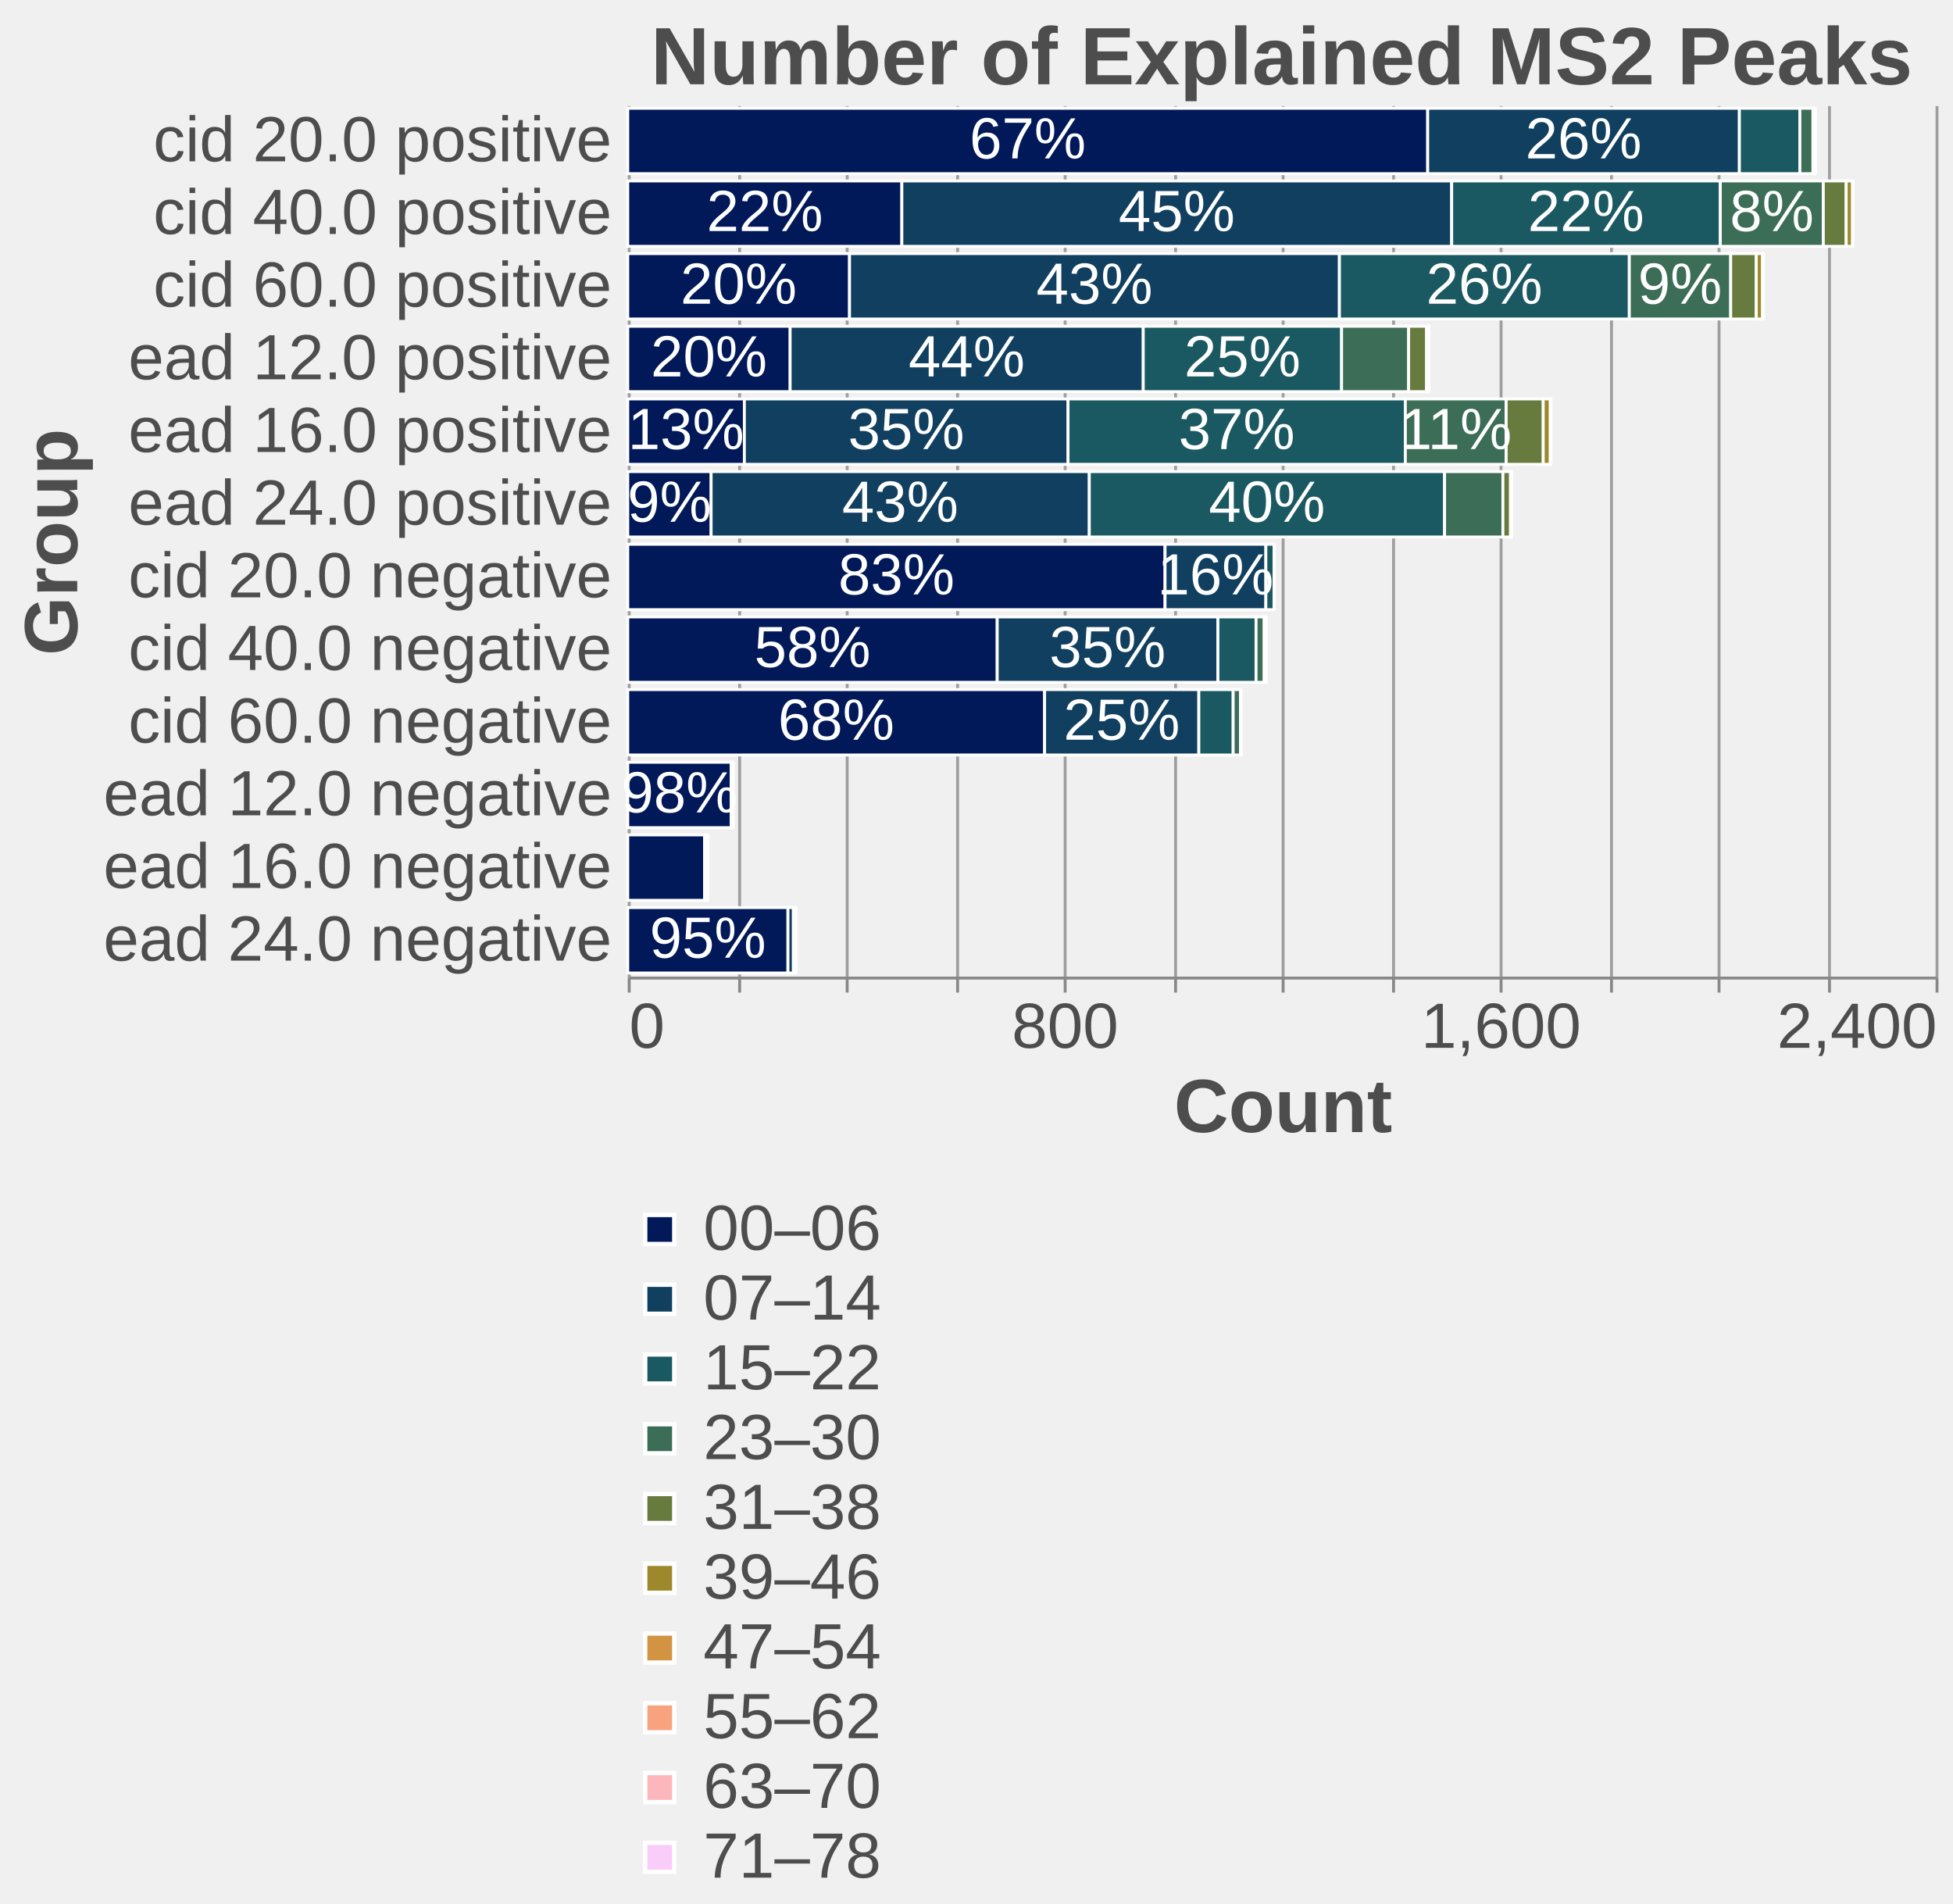
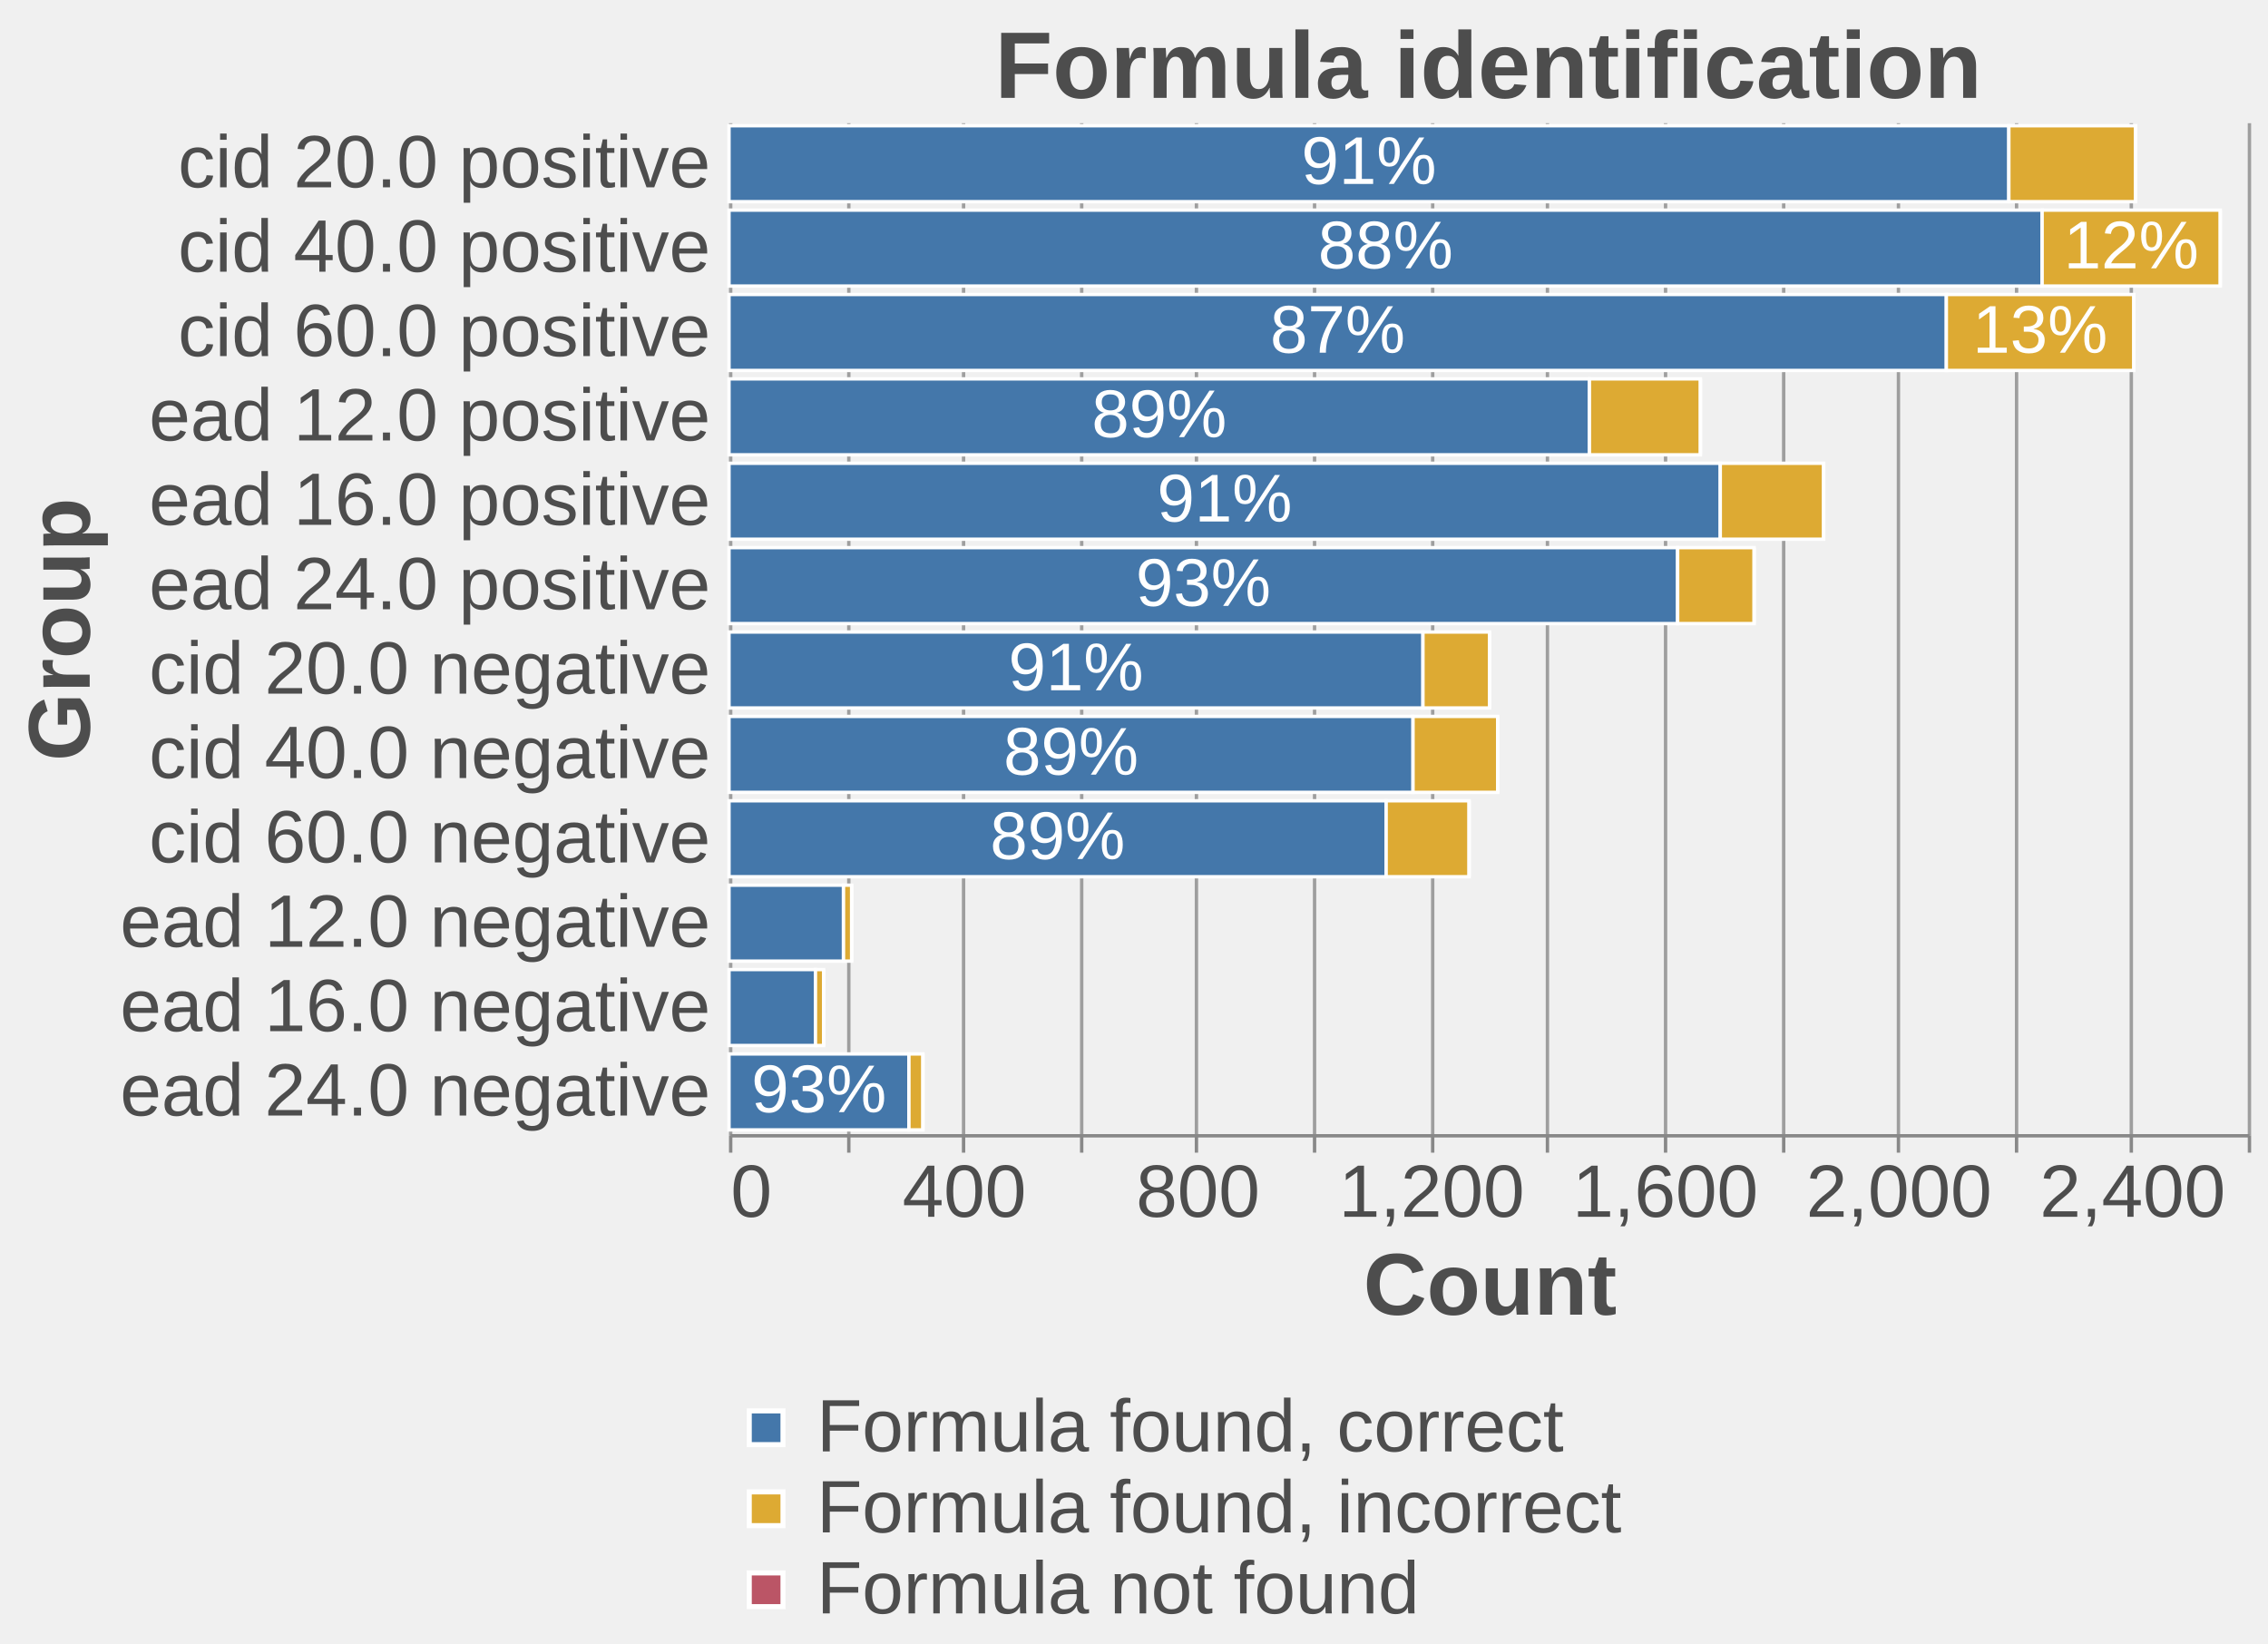
- <svg xmlns="http://www.w3.org/2000/svg" version="1.1" class="marks" width="672" height="655" viewBox="0 0 672 655">
+ <svg xmlns="http://www.w3.org/2000/svg" version="1.1" class="marks" width="672" height="487" viewBox="0 0 672 487">
  <g fill="none" stroke-miterlimit="10" transform="translate(216,36)">
    <g class="mark-group role-frame root" role="graphics-object" aria-roledescription="group mark container">
      <g transform="translate(0,0)">
        <path class="background" aria-hidden="true" d="M0,0h450v300h-450Z" stroke="#ddd" stroke-width="0" />
        <g>
          <g class="mark-group role-axis" aria-hidden="true">
            <g transform="translate(0.5,300.5)">
              <path class="background" aria-hidden="true" d="M0,0h0v0h0Z" pointer-events="none" />
              <g>
                <g class="mark-rule role-axis-grid" pointer-events="none">
                  <line transform="translate(0,0)" x2="0" y2="-300" stroke="#4d4d4d" stroke-opacity="0.5" stroke-width="1" opacity="1" />
-                   <line transform="translate(38,0)" x2="0" y2="-300" stroke="#4d4d4d" stroke-opacity="0.5" stroke-width="1" opacity="1" />
-                   <line transform="translate(75,0)" x2="0" y2="-300" stroke="#4d4d4d" stroke-opacity="0.5" stroke-width="1" opacity="1" />
-                   <line transform="translate(113,0)" x2="0" y2="-300" stroke="#4d4d4d" stroke-opacity="0.5" stroke-width="1" opacity="1" />
-                   <line transform="translate(150,0)" x2="0" y2="-300" stroke="#4d4d4d" stroke-opacity="0.5" stroke-width="1" opacity="1" />
-                   <line transform="translate(188,0)" x2="0" y2="-300" stroke="#4d4d4d" stroke-opacity="0.5" stroke-width="1" opacity="1" />
-                   <line transform="translate(225,0)" x2="0" y2="-300" stroke="#4d4d4d" stroke-opacity="0.5" stroke-width="1" opacity="1" />
-                   <line transform="translate(263,0)" x2="0" y2="-300" stroke="#4d4d4d" stroke-opacity="0.5" stroke-width="1" opacity="1" />
-                   <line transform="translate(300,0)" x2="0" y2="-300" stroke="#4d4d4d" stroke-opacity="0.5" stroke-width="1" opacity="1" />
-                   <line transform="translate(338,0)" x2="0" y2="-300" stroke="#4d4d4d" stroke-opacity="0.5" stroke-width="1" opacity="1" />
-                   <line transform="translate(375,0)" x2="0" y2="-300" stroke="#4d4d4d" stroke-opacity="0.5" stroke-width="1" opacity="1" />
-                   <line transform="translate(413,0)" x2="0" y2="-300" stroke="#4d4d4d" stroke-opacity="0.5" stroke-width="1" opacity="1" />
+                   <line transform="translate(35,0)" x2="0" y2="-300" stroke="#4d4d4d" stroke-opacity="0.5" stroke-width="1" opacity="1" />
+                   <line transform="translate(69,0)" x2="0" y2="-300" stroke="#4d4d4d" stroke-opacity="0.5" stroke-width="1" opacity="1" />
+                   <line transform="translate(104,0)" x2="0" y2="-300" stroke="#4d4d4d" stroke-opacity="0.5" stroke-width="1" opacity="1" />
+                   <line transform="translate(138,0)" x2="0" y2="-300" stroke="#4d4d4d" stroke-opacity="0.5" stroke-width="1" opacity="1" />
+                   <line transform="translate(173,0)" x2="0" y2="-300" stroke="#4d4d4d" stroke-opacity="0.5" stroke-width="1" opacity="1" />
+                   <line transform="translate(208,0)" x2="0" y2="-300" stroke="#4d4d4d" stroke-opacity="0.5" stroke-width="1" opacity="1" />
+                   <line transform="translate(242,0)" x2="0" y2="-300" stroke="#4d4d4d" stroke-opacity="0.5" stroke-width="1" opacity="1" />
+                   <line transform="translate(277,0)" x2="0" y2="-300" stroke="#4d4d4d" stroke-opacity="0.5" stroke-width="1" opacity="1" />
+                   <line transform="translate(312,0)" x2="0" y2="-300" stroke="#4d4d4d" stroke-opacity="0.5" stroke-width="1" opacity="1" />
+                   <line transform="translate(346,0)" x2="0" y2="-300" stroke="#4d4d4d" stroke-opacity="0.5" stroke-width="1" opacity="1" />
+                   <line transform="translate(381,0)" x2="0" y2="-300" stroke="#4d4d4d" stroke-opacity="0.5" stroke-width="1" opacity="1" />
+                   <line transform="translate(415,0)" x2="0" y2="-300" stroke="#4d4d4d" stroke-opacity="0.5" stroke-width="1" opacity="1" />
                  <line transform="translate(450,0)" x2="0" y2="-300" stroke="#4d4d4d" stroke-opacity="0.5" stroke-width="1" opacity="1" />
                </g>
              </g>
              <path class="foreground" aria-hidden="true" d="" pointer-events="none" display="none" />
            </g>
          </g>
-           <g class="mark-group role-axis" role="graphics-symbol" aria-roledescription="axis" aria-label="X-axis titled 'Count' for a linear scale with values from 0 to 2,400">
+           <g class="mark-group role-axis" role="graphics-symbol" aria-roledescription="axis" aria-label="X-axis titled 'Count' for a linear scale with values from 0 to 2,600">
            <g transform="translate(0.5,300.5)">
              <path class="background" aria-hidden="true" d="M0,0h0v0h0Z" pointer-events="none" />
              <g>
                <g class="mark-rule role-axis-tick" pointer-events="none">
                  <line transform="translate(0,0)" x2="0" y2="5" stroke="#888" stroke-width="1" opacity="1" />
-                   <line transform="translate(38,0)" x2="0" y2="5" stroke="#888" stroke-width="1" opacity="1" />
-                   <line transform="translate(75,0)" x2="0" y2="5" stroke="#888" stroke-width="1" opacity="1" />
-                   <line transform="translate(113,0)" x2="0" y2="5" stroke="#888" stroke-width="1" opacity="1" />
-                   <line transform="translate(150,0)" x2="0" y2="5" stroke="#888" stroke-width="1" opacity="1" />
-                   <line transform="translate(188,0)" x2="0" y2="5" stroke="#888" stroke-width="1" opacity="1" />
-                   <line transform="translate(225,0)" x2="0" y2="5" stroke="#888" stroke-width="1" opacity="1" />
-                   <line transform="translate(263,0)" x2="0" y2="5" stroke="#888" stroke-width="1" opacity="1" />
-                   <line transform="translate(300,0)" x2="0" y2="5" stroke="#888" stroke-width="1" opacity="1" />
-                   <line transform="translate(338,0)" x2="0" y2="5" stroke="#888" stroke-width="1" opacity="1" />
-                   <line transform="translate(375,0)" x2="0" y2="5" stroke="#888" stroke-width="1" opacity="1" />
-                   <line transform="translate(413,0)" x2="0" y2="5" stroke="#888" stroke-width="1" opacity="1" />
+                   <line transform="translate(35,0)" x2="0" y2="5" stroke="#888" stroke-width="1" opacity="1" />
+                   <line transform="translate(69,0)" x2="0" y2="5" stroke="#888" stroke-width="1" opacity="1" />
+                   <line transform="translate(104,0)" x2="0" y2="5" stroke="#888" stroke-width="1" opacity="1" />
+                   <line transform="translate(138,0)" x2="0" y2="5" stroke="#888" stroke-width="1" opacity="1" />
+                   <line transform="translate(173,0)" x2="0" y2="5" stroke="#888" stroke-width="1" opacity="1" />
+                   <line transform="translate(208,0)" x2="0" y2="5" stroke="#888" stroke-width="1" opacity="1" />
+                   <line transform="translate(242,0)" x2="0" y2="5" stroke="#888" stroke-width="1" opacity="1" />
+                   <line transform="translate(277,0)" x2="0" y2="5" stroke="#888" stroke-width="1" opacity="1" />
+                   <line transform="translate(312,0)" x2="0" y2="5" stroke="#888" stroke-width="1" opacity="1" />
+                   <line transform="translate(346,0)" x2="0" y2="5" stroke="#888" stroke-width="1" opacity="1" />
+                   <line transform="translate(381,0)" x2="0" y2="5" stroke="#888" stroke-width="1" opacity="1" />
+                   <line transform="translate(415,0)" x2="0" y2="5" stroke="#888" stroke-width="1" opacity="1" />
                  <line transform="translate(450,0)" x2="0" y2="5" stroke="#888" stroke-width="1" opacity="1" />
                </g>
                <g class="mark-text role-axis-label" pointer-events="none">
                  <text text-anchor="start" transform="translate(0,24)" font-family="Arial" font-size="22px" fill="#4d4d4d" opacity="1">0</text>
-                   <text text-anchor="middle" transform="translate(37.5,24)" font-family="Arial" font-size="22px" fill="#4d4d4d" opacity="0">200</text>
-                   <text text-anchor="middle" transform="translate(75,24)" font-family="Arial" font-size="22px" fill="#4d4d4d" opacity="0">400</text>
-                   <text text-anchor="middle" transform="translate(112.5,24)" font-family="Arial" font-size="22px" fill="#4d4d4d" opacity="0">600</text>
-                   <text text-anchor="middle" transform="translate(150,24)" font-family="Arial" font-size="22px" fill="#4d4d4d" opacity="1">800</text>
-                   <text text-anchor="middle" transform="translate(187.5,24)" font-family="Arial" font-size="22px" fill="#4d4d4d" opacity="0">1,000</text>
-                   <text text-anchor="middle" transform="translate(225,24)" font-family="Arial" font-size="22px" fill="#4d4d4d" opacity="0">1,200</text>
-                   <text text-anchor="middle" transform="translate(262.5,24)" font-family="Arial" font-size="22px" fill="#4d4d4d" opacity="0">1,400</text>
-                   <text text-anchor="middle" transform="translate(300,24)" font-family="Arial" font-size="22px" fill="#4d4d4d" opacity="1">1,600</text>
-                   <text text-anchor="middle" transform="translate(337.5,24)" font-family="Arial" font-size="22px" fill="#4d4d4d" opacity="0">1,800</text>
-                   <text text-anchor="middle" transform="translate(375,24)" font-family="Arial" font-size="22px" fill="#4d4d4d" opacity="0">2,000</text>
-                   <text text-anchor="middle" transform="translate(412.5,24)" font-family="Arial" font-size="22px" fill="#4d4d4d" opacity="0">2,200</text>
-                   <text text-anchor="end" transform="translate(450,24)" font-family="Arial" font-size="22px" fill="#4d4d4d" opacity="1">2,400</text>
+                   <text text-anchor="middle" transform="translate(34.61538,24)" font-family="Arial" font-size="22px" fill="#4d4d4d" opacity="0">200</text>
+                   <text text-anchor="middle" transform="translate(69.23077,24)" font-family="Arial" font-size="22px" fill="#4d4d4d" opacity="1">400</text>
+                   <text text-anchor="middle" transform="translate(103.8462,24)" font-family="Arial" font-size="22px" fill="#4d4d4d" opacity="0">600</text>
+                   <text text-anchor="middle" transform="translate(138.4615,24)" font-family="Arial" font-size="22px" fill="#4d4d4d" opacity="1">800</text>
+                   <text text-anchor="middle" transform="translate(173.0769,24)" font-family="Arial" font-size="22px" fill="#4d4d4d" opacity="0">1,000</text>
+                   <text text-anchor="middle" transform="translate(207.6923,24)" font-family="Arial" font-size="22px" fill="#4d4d4d" opacity="1">1,200</text>
+                   <text text-anchor="middle" transform="translate(242.3077,24)" font-family="Arial" font-size="22px" fill="#4d4d4d" opacity="0">1,400</text>
+                   <text text-anchor="middle" transform="translate(276.9231,24)" font-family="Arial" font-size="22px" fill="#4d4d4d" opacity="1">1,600</text>
+                   <text text-anchor="middle" transform="translate(311.5385,24)" font-family="Arial" font-size="22px" fill="#4d4d4d" opacity="0">1,800</text>
+                   <text text-anchor="middle" transform="translate(346.1538,24)" font-family="Arial" font-size="22px" fill="#4d4d4d" opacity="1">2,000</text>
+                   <text text-anchor="middle" transform="translate(380.7692,24)" font-family="Arial" font-size="22px" fill="#4d4d4d" opacity="0">2,200</text>
+                   <text text-anchor="middle" transform="translate(415.3846,24)" font-family="Arial" font-size="22px" fill="#4d4d4d" opacity="1">2,400</text>
+                   <text text-anchor="end" transform="translate(450,24)" font-family="Arial" font-size="22px" fill="#4d4d4d" opacity="0">2,600</text>
                </g>
                <g class="mark-rule role-axis-domain" pointer-events="none">
                  <line transform="translate(0,0)" x2="450" y2="0" stroke="#888" stroke-width="1" opacity="1" />
                </g>
                <g class="mark-text role-axis-title" pointer-events="none">
                  <text text-anchor="middle" transform="translate(225,53)" font-family="Arial" font-size="26px" font-weight="bold" fill="#4d4d4d" opacity="1">Count</text>
                </g>
              </g>
              <path class="foreground" aria-hidden="true" d="" pointer-events="none" display="none" />
            </g>
          </g>
          <g class="mark-group role-axis" role="graphics-symbol" aria-roledescription="axis" aria-label="Y-axis titled 'Group' for a discrete scale with 12 values: cid_[20.0]_positive, cid_[40.0]_positive, cid_[60.0]_positive, ead_[12.0]_positive, ead_[16.0]_positive, ending with ead_[24.0]_negative">
            <g transform="translate(0.5,0.5)">
              <path class="background" aria-hidden="true" d="M0,0h0v0h0Z" pointer-events="none" />
              <g>
                <g class="mark-text role-axis-label" pointer-events="none">
                  <text text-anchor="end" transform="translate(-6,19)" font-family="Arial" font-size="22px" fill="#4d4d4d" opacity="1">cid 20.0 positive</text>
                  <text text-anchor="end" transform="translate(-6,44)" font-family="Arial" font-size="22px" fill="#4d4d4d" opacity="1">cid 40.0 positive</text>
                  <text text-anchor="end" transform="translate(-6,69)" font-family="Arial" font-size="22px" fill="#4d4d4d" opacity="1">cid 60.0 positive</text>
                  <text text-anchor="end" transform="translate(-6,94)" font-family="Arial" font-size="22px" fill="#4d4d4d" opacity="1">ead 12.0 positive</text>
                  <text text-anchor="end" transform="translate(-6,119)" font-family="Arial" font-size="22px" fill="#4d4d4d" opacity="1">ead 16.0 positive</text>
                  <text text-anchor="end" transform="translate(-6,144)" font-family="Arial" font-size="22px" fill="#4d4d4d" opacity="1">ead 24.0 positive</text>
                  <text text-anchor="end" transform="translate(-6,169)" font-family="Arial" font-size="22px" fill="#4d4d4d" opacity="1">cid 20.0 negative</text>
                  <text text-anchor="end" transform="translate(-6,194)" font-family="Arial" font-size="22px" fill="#4d4d4d" opacity="1">cid 40.0 negative</text>
                  <text text-anchor="end" transform="translate(-6,219)" font-family="Arial" font-size="22px" fill="#4d4d4d" opacity="1">cid 60.0 negative</text>
                  <text text-anchor="end" transform="translate(-6,244)" font-family="Arial" font-size="22px" fill="#4d4d4d" opacity="1">ead 12.0 negative</text>
                  <text text-anchor="end" transform="translate(-6,269)" font-family="Arial" font-size="22px" fill="#4d4d4d" opacity="1">ead 16.0 negative</text>
                  <text text-anchor="end" transform="translate(-6,294)" font-family="Arial" font-size="22px" fill="#4d4d4d" opacity="1">ead 24.0 negative</text>
                </g>
                <g class="mark-text role-axis-title" pointer-events="none">
                  <text text-anchor="middle" transform="translate(-184.9258,150) rotate(-90) translate(0,-5)" font-family="Arial" font-size="26px" font-weight="bold" fill="#4d4d4d" opacity="1">Group</text>
                </g>
              </g>
              <path class="foreground" aria-hidden="true" d="" pointer-events="none" display="none" />
            </g>
          </g>
          <g class="mark-text role-mark layer_0_marks" role="graphics-object" aria-roledescription="text mark container">
            <text text-anchor="start" transform="translate(-200,-2)" font-family="Arial" font-size="36px" font-weight="bold" fill="#4d4d4d" />
          </g>
          <g class="mark-text role-mark layer_1_marks" role="graphics-object" aria-roledescription="text mark container">
-             <text text-anchor="middle" transform="translate(225,-7)" font-family="Arial" font-size="28px" font-weight="bold" fill="#4d4d4d">Number of Explained MS2 Peaks</text>
+             <text text-anchor="middle" transform="translate(225,-7)" font-family="Arial" font-size="28px" font-weight="bold" fill="#4d4d4d">Formula identification</text>
          </g>
          <g class="mark-rect role-mark layer_2_marks" role="graphics-symbol" aria-roledescription="rect mark container">
-             <path d="M0,51.25h76.312v22.5h-76.312Z" fill="#011959" stroke="white" stroke-width="1" />
-             <path d="M76.312,51.25h168.562v22.5h-168.562Z" fill="#103f60" stroke="white" stroke-width="1" />
-             <path d="M244.875,51.25h99.75v22.5h-99.75Z" fill="#1b5962" stroke="white" stroke-width="1" />
-             <path d="M344.625,51.25h34.875v22.5h-34.875Z" fill="#3c6d56" stroke="white" stroke-width="1" />
-             <path d="M379.5,51.25h8.812v22.5h-8.812Z" fill="#687b3e" stroke="white" stroke-width="1" />
-             <path d="M388.312,51.25h2.25v22.5h-2.25Z" fill="#9d892b" stroke="white" stroke-width="1" />
-             <path d="M390.562,51.25h0v22.5h0Z" fill="#d29343" stroke="white" stroke-width="1" />
-             <path d="M390.562,51.25h0v22.5h0Z" fill="#f8a27e" stroke="white" stroke-width="1" />
-             <path d="M390.562,51.25h0v22.5h0Z" fill="#fdb7bc" stroke="white" stroke-width="1" />
-             <path d="M390.562,51.25h0.188v22.5h-0.188Z" fill="#faccfa" stroke="white" stroke-width="1" />
-             <path d="M0,26.25h94.312v22.5h-94.312Z" fill="#011959" stroke="white" stroke-width="1" />
-             <path d="M94.312,26.25h189.188v22.5h-189.188Z" fill="#103f60" stroke="white" stroke-width="1" />
-             <path d="M283.5,26.25h92.438v22.5h-92.438Z" fill="#1b5962" stroke="white" stroke-width="1" />
-             <path d="M375.938,26.25h35.438v22.5h-35.438Z" fill="#3c6d56" stroke="white" stroke-width="1" />
-             <path d="M411.375,26.25h7.875v22.5h-7.875Z" fill="#687b3e" stroke="white" stroke-width="1" />
-             <path d="M419.25,26.25h2.25v22.5h-2.25Z" fill="#9d892b" stroke="white" stroke-width="1" />
-             <path d="M421.5,26.25h0v22.5h0Z" fill="#d29343" stroke="white" stroke-width="1" />
-             <path d="M421.5,26.25h0v22.5h0Z" fill="#f8a27e" stroke="white" stroke-width="1" />
-             <path d="M421.5,26.25h0v22.5h0Z" fill="#fdb7bc" stroke="white" stroke-width="1" />
-             <path d="M421.5,26.25h0v22.5h0Z" fill="#faccfa" stroke="white" stroke-width="1" />
-             <path d="M0,101.25h40.125v22.5h-40.125Z" fill="#011959" stroke="white" stroke-width="1" />
-             <path d="M40.125,101.25h111.375v22.5h-111.375Z" fill="#103f60" stroke="white" stroke-width="1" />
-             <path d="M151.5,101.25h116.062v22.5h-116.062Z" fill="#1b5962" stroke="white" stroke-width="1" />
-             <path d="M267.562,101.25h34.688v22.5h-34.688Z" fill="#3c6d56" stroke="white" stroke-width="1" />
-             <path d="M302.25,101.25h12.75v22.5h-12.75Z" fill="#687b3e" stroke="white" stroke-width="1" />
-             <path d="M315,101.25h2.438v22.5h-2.438Z" fill="#9d892b" stroke="white" stroke-width="1" />
-             <path d="M317.438,101.25h0.188v22.5h-0.188Z" fill="#d29343" stroke="white" stroke-width="1" />
-             <path d="M317.625,101.25h0v22.5h0Z" fill="#f8a27e" stroke="white" stroke-width="1" />
-             <path d="M317.625,101.25h0v22.5h0Z" fill="#fdb7bc" stroke="white" stroke-width="1" />
-             <path d="M317.625,101.25h0v22.5h0Z" fill="#faccfa" stroke="white" stroke-width="1" />
-             <path d="M0,126.25h28.688v22.5h-28.688Z" fill="#011959" stroke="white" stroke-width="1" />
-             <path d="M28.688,126.25h130.125v22.5h-130.125Z" fill="#103f60" stroke="white" stroke-width="1" />
-             <path d="M158.812,126.25h122.25v22.5h-122.25Z" fill="#1b5962" stroke="white" stroke-width="1" />
-             <path d="M281.062,126.25h20.062v22.5h-20.062Z" fill="#3c6d56" stroke="white" stroke-width="1" />
-             <path d="M301.125,126.25h2.625v22.5h-2.625Z" fill="#687b3e" stroke="white" stroke-width="1" />
-             <path d="M303.75,126.25h0.375v22.5h-0.375Z" fill="#9d892b" stroke="white" stroke-width="1" />
-             <path d="M304.125,126.25h0v22.5h0Z" fill="#d29343" stroke="white" stroke-width="1" />
-             <path d="M304.125,126.25h0v22.5h0Z" fill="#f8a27e" stroke="white" stroke-width="1" />
-             <path d="M304.125,126.25h0v22.5h0Z" fill="#fdb7bc" stroke="white" stroke-width="1" />
-             <path d="M304.125,126.25h0v22.5h0Z" fill="#faccfa" stroke="white" stroke-width="1" />
-             <path d="M0,76.25h55.875v22.5h-55.875Z" fill="#011959" stroke="white" stroke-width="1" />
-             <path d="M55.875,76.25h121.5v22.5h-121.5Z" fill="#103f60" stroke="white" stroke-width="1" />
-             <path d="M177.375,76.25h68.25v22.5h-68.25Z" fill="#1b5962" stroke="white" stroke-width="1" />
-             <path d="M245.625,76.25h23.063v22.5h-23.063Z" fill="#3c6d56" stroke="white" stroke-width="1" />
-             <path d="M268.688,76.25h6.188v22.5h-6.188Z" fill="#687b3e" stroke="white" stroke-width="1" />
-             <path d="M274.875,76.25h0.75v22.5h-0.75Z" fill="#9d892b" stroke="white" stroke-width="1" />
-             <path d="M275.625,76.25h0v22.5h0Z" fill="#d29343" stroke="white" stroke-width="1" />
-             <path d="M275.625,76.25h0v22.5h0Z" fill="#f8a27e" stroke="white" stroke-width="1" />
-             <path d="M275.625,76.25h0v22.5h0Z" fill="#fdb7bc" stroke="white" stroke-width="1" />
-             <path d="M275.625,76.25h0v22.5h0Z" fill="#faccfa" stroke="white" stroke-width="1" />
-             <path d="M0,1.25h275.25v22.5h-275.25Z" fill="#011959" stroke="white" stroke-width="1" />
-             <path d="M275.25,1.25h107.25v22.5h-107.25Z" fill="#103f60" stroke="white" stroke-width="1" />
-             <path d="M382.5,1.25h20.812v22.5h-20.812Z" fill="#1b5962" stroke="white" stroke-width="1" />
-             <path d="M403.312,1.25h4.5v22.5h-4.5Z" fill="#3c6d56" stroke="white" stroke-width="1" />
-             <path d="M407.812,1.25h0.562v22.5h-0.562Z" fill="#687b3e" stroke="white" stroke-width="1" />
-             <path d="M408.375,1.25h0.188v22.5h-0.188Z" fill="#9d892b" stroke="white" stroke-width="1" />
-             <path d="M408.562,1.25h0v22.5h0Z" fill="#d29343" stroke="white" stroke-width="1" />
-             <path d="M408.562,1.25h0v22.5h0Z" fill="#f8a27e" stroke="white" stroke-width="1" />
-             <path d="M408.562,1.25h0v22.5h0Z" fill="#fdb7bc" stroke="white" stroke-width="1" />
-             <path d="M408.562,1.25h0v22.5h0Z" fill="#faccfa" stroke="white" stroke-width="1" />
-             <path d="M0,251.25h26.438v22.5h-26.438Z" fill="#011959" stroke="white" stroke-width="1" />
-             <path d="M26.438,251.25h0.938v22.5h-0.938Z" fill="#103f60" stroke="white" stroke-width="1" />
-             <path d="M27.375,251.25h0v22.5h0Z" fill="#1b5962" stroke="white" stroke-width="1" />
-             <path d="M27.375,251.25h0v22.5h0Z" fill="#3c6d56" stroke="white" stroke-width="1" />
-             <path d="M27.375,251.25h0v22.5h0Z" fill="#687b3e" stroke="white" stroke-width="1" />
-             <path d="M27.375,251.25h0v22.5h0Z" fill="#9d892b" stroke="white" stroke-width="1" />
-             <path d="M27.375,251.25h0v22.5h0Z" fill="#d29343" stroke="white" stroke-width="1" />
-             <path d="M27.375,251.25h0v22.5h0Z" fill="#f8a27e" stroke="white" stroke-width="1" />
-             <path d="M27.375,251.25h0v22.5h0Z" fill="#fdb7bc" stroke="white" stroke-width="1" />
-             <path d="M27.375,251.25h0v22.5h0Z" fill="#faccfa" stroke="white" stroke-width="1" />
-             <path d="M0,201.25h143.438v22.5h-143.438Z" fill="#011959" stroke="white" stroke-width="1" />
-             <path d="M143.438,201.25h53.062v22.5h-53.062Z" fill="#103f60" stroke="white" stroke-width="1" />
-             <path d="M196.5,201.25h11.812v22.5h-11.812Z" fill="#1b5962" stroke="white" stroke-width="1" />
-             <path d="M208.312,201.25h2.625v22.5h-2.625Z" fill="#3c6d56" stroke="white" stroke-width="1" />
-             <path d="M210.938,201.25h0v22.5h0Z" fill="#687b3e" stroke="white" stroke-width="1" />
-             <path d="M210.938,201.25h0v22.5h0Z" fill="#9d892b" stroke="white" stroke-width="1" />
-             <path d="M210.938,201.25h0v22.5h0Z" fill="#d29343" stroke="white" stroke-width="1" />
-             <path d="M210.938,201.25h0v22.5h0Z" fill="#f8a27e" stroke="white" stroke-width="1" />
-             <path d="M210.938,201.25h0v22.5h0Z" fill="#fdb7bc" stroke="white" stroke-width="1" />
-             <path d="M210.938,201.25h0v22.5h0Z" fill="#faccfa" stroke="white" stroke-width="1" />
-             <path d="M0,151.25h184.875v22.5h-184.875Z" fill="#011959" stroke="white" stroke-width="1" />
-             <path d="M184.875,151.25h34.688v22.5h-34.688Z" fill="#103f60" stroke="white" stroke-width="1" />
-             <path d="M219.562,151.25h2.812v22.5h-2.812Z" fill="#1b5962" stroke="white" stroke-width="1" />
-             <path d="M222.375,151.25h0v22.5h0Z" fill="#3c6d56" stroke="white" stroke-width="1" />
-             <path d="M222.375,151.25h0v22.5h0Z" fill="#687b3e" stroke="white" stroke-width="1" />
-             <path d="M222.375,151.25h0v22.5h0Z" fill="#9d892b" stroke="white" stroke-width="1" />
-             <path d="M222.375,151.25h0v22.5h0Z" fill="#d29343" stroke="white" stroke-width="1" />
-             <path d="M222.375,151.25h0v22.5h0Z" fill="#f8a27e" stroke="white" stroke-width="1" />
-             <path d="M222.375,151.25h0v22.5h0Z" fill="#fdb7bc" stroke="white" stroke-width="1" />
-             <path d="M222.375,151.25h0v22.5h0Z" fill="#faccfa" stroke="white" stroke-width="1" />
-             <path d="M0,176.25h127.125v22.5h-127.125Z" fill="#011959" stroke="white" stroke-width="1" />
-             <path d="M127.125,176.25h75.938v22.5h-75.938Z" fill="#103f60" stroke="white" stroke-width="1" />
-             <path d="M203.062,176.25h13.125v22.5h-13.125Z" fill="#1b5962" stroke="white" stroke-width="1" />
-             <path d="M216.188,176.25h2.812v22.5h-2.812Z" fill="#3c6d56" stroke="white" stroke-width="1" />
-             <path d="M219,176.25h0.375v22.5h-0.375Z" fill="#687b3e" stroke="white" stroke-width="1" />
-             <path d="M219.375,176.25h0.188v22.5h-0.188Z" fill="#9d892b" stroke="white" stroke-width="1" />
-             <path d="M219.562,176.25h0v22.5h0Z" fill="#d29343" stroke="white" stroke-width="1" />
-             <path d="M219.562,176.25h0v22.5h0Z" fill="#f8a27e" stroke="white" stroke-width="1" />
-             <path d="M219.562,176.25h0v22.5h0Z" fill="#fdb7bc" stroke="white" stroke-width="1" />
-             <path d="M219.562,176.25h0v22.5h0Z" fill="#faccfa" stroke="white" stroke-width="1" />
-             <path d="M0,276.25h55.125v22.5h-55.125Z" fill="#011959" stroke="white" stroke-width="1" />
-             <path d="M55.125,276.25h1.875v22.5h-1.875Z" fill="#103f60" stroke="white" stroke-width="1" />
-             <path d="M57,276.25h0.375v22.5h-0.375Z" fill="#1b5962" stroke="white" stroke-width="1" />
-             <path d="M57.375,276.25h0.375v22.5h-0.375Z" fill="#3c6d56" stroke="white" stroke-width="1" />
-             <path d="M57.75,276.25h0v22.5h0Z" fill="#687b3e" stroke="white" stroke-width="1" />
-             <path d="M57.75,276.25h0v22.5h0Z" fill="#9d892b" stroke="white" stroke-width="1" />
-             <path d="M57.75,276.25h0v22.5h0Z" fill="#d29343" stroke="white" stroke-width="1" />
-             <path d="M57.75,276.25h0v22.5h0Z" fill="#f8a27e" stroke="white" stroke-width="1" />
-             <path d="M57.75,276.25h0v22.5h0Z" fill="#fdb7bc" stroke="white" stroke-width="1" />
-             <path d="M57.75,276.25h0v22.5h0Z" fill="#faccfa" stroke="white" stroke-width="1" />
-             <path d="M0,226.25h35.625v22.5h-35.625Z" fill="#011959" stroke="white" stroke-width="1" />
-             <path d="M35.625,226.25h0.562v22.5h-0.562Z" fill="#103f60" stroke="white" stroke-width="1" />
-             <path d="M36.188,226.25h0v22.5h0Z" fill="#1b5962" stroke="white" stroke-width="1" />
-             <path d="M36.188,226.25h0v22.5h0Z" fill="#3c6d56" stroke="white" stroke-width="1" />
-             <path d="M36.188,226.25h0v22.5h0Z" fill="#687b3e" stroke="white" stroke-width="1" />
-             <path d="M36.188,226.25h0v22.5h0Z" fill="#9d892b" stroke="white" stroke-width="1" />
-             <path d="M36.188,226.25h0v22.5h0Z" fill="#d29343" stroke="white" stroke-width="1" />
-             <path d="M36.188,226.25h0v22.5h0Z" fill="#f8a27e" stroke="white" stroke-width="1" />
-             <path d="M36.188,226.25h0v22.5h0Z" fill="#fdb7bc" stroke="white" stroke-width="1" />
-             <path d="M36.188,226.25h0v22.5h0Z" fill="#faccfa" stroke="white" stroke-width="1" />
+             <path d="M0,151.25h205.615v22.5h-205.615Z" fill="#4477AA" stroke="white" stroke-width="1" />
+             <path d="M205.615,151.25h19.731v22.5h-19.731Z" fill="#DDAA33" stroke="white" stroke-width="1" />
+             <path d="M225.346,151.25h0v22.5h0Z" fill="#BB5566" stroke="white" stroke-width="1" />
+             <path d="M0,1.25h379.212v22.5h-379.212Z" fill="#4477AA" stroke="white" stroke-width="1" />
+             <path d="M379.212,1.25h37.558v22.5h-37.558Z" fill="#DDAA33" stroke="white" stroke-width="1" />
+             <path d="M416.769,1.25h0v22.5h0Z" fill="#BB5566" stroke="white" stroke-width="1" />
+             <path d="M0,176.25h202.673v22.5h-202.673Z" fill="#4477AA" stroke="white" stroke-width="1" />
+             <path d="M202.673,176.25h25.096v22.5h-25.096Z" fill="#DDAA33" stroke="white" stroke-width="1" />
+             <path d="M227.769,176.25h0v22.5h0Z" fill="#BB5566" stroke="white" stroke-width="1" />
+             <path d="M0,26.25h389.077v22.5h-389.077Z" fill="#4477AA" stroke="white" stroke-width="1" />
+             <path d="M389.077,26.25h52.788v22.5h-52.788Z" fill="#DDAA33" stroke="white" stroke-width="1" />
+             <path d="M441.865,26.25h0v22.5h0Z" fill="#BB5566" stroke="white" stroke-width="1" />
+             <path d="M0,201.25h194.712v22.5h-194.712Z" fill="#4477AA" stroke="white" stroke-width="1" />
+             <path d="M194.712,201.25h24.577v22.5h-24.577Z" fill="#DDAA33" stroke="white" stroke-width="1" />
+             <path d="M219.288,201.25h0v22.5h0Z" fill="#BB5566" stroke="white" stroke-width="1" />
+             <path d="M0,51.25h360.692v22.5h-360.692Z" fill="#4477AA" stroke="white" stroke-width="1" />
+             <path d="M360.692,51.25h55.558v22.5h-55.558Z" fill="#DDAA33" stroke="white" stroke-width="1" />
+             <path d="M416.25,51.25h0v22.5h0Z" fill="#BB5566" stroke="white" stroke-width="1" />
+             <path d="M0,226.25h33.923v22.5h-33.923Z" fill="#4477AA" stroke="white" stroke-width="1" />
+             <path d="M33.923,226.25h2.423v22.5h-2.423Z" fill="#DDAA33" stroke="white" stroke-width="1" />
+             <path d="M36.346,226.25h0v22.5h0Z" fill="#BB5566" stroke="white" stroke-width="1" />
+             <path d="M0,76.25h254.942v22.5h-254.942Z" fill="#4477AA" stroke="white" stroke-width="1" />
+             <path d="M254.942,76.25h32.885v22.5h-32.885Z" fill="#DDAA33" stroke="white" stroke-width="1" />
+             <path d="M287.827,76.25h0v22.5h0Z" fill="#BB5566" stroke="white" stroke-width="1" />
+             <path d="M0,251.25h25.615v22.5h-25.615Z" fill="#4477AA" stroke="white" stroke-width="1" />
+             <path d="M25.615,251.25h2.423v22.5h-2.423Z" fill="#DDAA33" stroke="white" stroke-width="1" />
+             <path d="M28.038,251.25h0v22.5h0Z" fill="#BB5566" stroke="white" stroke-width="1" />
+             <path d="M0,101.25h293.712v22.5h-293.712Z" fill="#4477AA" stroke="white" stroke-width="1" />
+             <path d="M293.712,101.25h30.635v22.5h-30.635Z" fill="#DDAA33" stroke="white" stroke-width="1" />
+             <path d="M324.346,101.25h0v22.5h0Z" fill="#BB5566" stroke="white" stroke-width="1" />
+             <path d="M0,276.25h53.308v22.5h-53.308Z" fill="#4477AA" stroke="white" stroke-width="1" />
+             <path d="M53.308,276.25h4.154v22.5h-4.154Z" fill="#DDAA33" stroke="white" stroke-width="1" />
+             <path d="M57.462,276.25h0v22.5h0Z" fill="#BB5566" stroke="white" stroke-width="1" />
+             <path d="M0,126.25h281.077v22.5h-281.077Z" fill="#4477AA" stroke="white" stroke-width="1" />
+             <path d="M281.077,126.25h22.673v22.5h-22.673Z" fill="#DDAA33" stroke="white" stroke-width="1" />
+             <path d="M303.75,126.25h0v22.5h0Z" fill="#BB5566" stroke="white" stroke-width="1" />
          </g>
          <g class="mark-text role-mark layer_3_marks" role="graphics-object" aria-roledescription="text mark container">
-             <text text-anchor="middle" transform="translate(38.15625,68.5)" font-family="Arial" font-size="20px" fill="white">20%</text>
-             <text text-anchor="middle" transform="translate(160.5938,68.5)" font-family="Arial" font-size="20px" fill="white">43%</text>
-             <text text-anchor="middle" transform="translate(294.75,68.5)" font-family="Arial" font-size="20px" fill="white">26%</text>
-             <text text-anchor="middle" transform="translate(362.0625,68.5)" font-family="Arial" font-size="20px" fill="white">9%</text>
-             <text text-anchor="middle" transform="translate(47.15625,43.5)" font-family="Arial" font-size="20px" fill="white">22%</text>
-             <text text-anchor="middle" transform="translate(188.9062,43.5)" font-family="Arial" font-size="20px" fill="white">45%</text>
-             <text text-anchor="middle" transform="translate(329.7188,43.5)" font-family="Arial" font-size="20px" fill="white">22%</text>
-             <text text-anchor="middle" transform="translate(393.6562,43.5)" font-family="Arial" font-size="20px" fill="white">8%</text>
-             <text text-anchor="middle" transform="translate(20.0625,118.5)" font-family="Arial" font-size="20px" fill="white">13%</text>
-             <text text-anchor="middle" transform="translate(95.8125,118.5)" font-family="Arial" font-size="20px" fill="white">35%</text>
-             <text text-anchor="middle" transform="translate(209.5312,118.5)" font-family="Arial" font-size="20px" fill="white">37%</text>
-             <text text-anchor="middle" transform="translate(284.9062,118.5)" font-family="Arial" font-size="20px" fill="white">11%</text>
-             <text text-anchor="middle" transform="translate(14.34375,143.5)" font-family="Arial" font-size="20px" fill="white">9%</text>
-             <text text-anchor="middle" transform="translate(93.75,143.5)" font-family="Arial" font-size="20px" fill="white">43%</text>
-             <text text-anchor="middle" transform="translate(219.9375,143.5)" font-family="Arial" font-size="20px" fill="white">40%</text>
-             <text text-anchor="middle" transform="translate(27.9375,93.5)" font-family="Arial" font-size="20px" fill="white">20%</text>
-             <text text-anchor="middle" transform="translate(116.625,93.5)" font-family="Arial" font-size="20px" fill="white">44%</text>
-             <text text-anchor="middle" transform="translate(211.5,93.5)" font-family="Arial" font-size="20px" fill="white">25%</text>
-             <text text-anchor="middle" transform="translate(137.625,18.5)" font-family="Arial" font-size="20px" fill="white">67%</text>
-             <text text-anchor="middle" transform="translate(328.875,18.5)" font-family="Arial" font-size="20px" fill="white">26%</text>
-             <text text-anchor="middle" transform="translate(71.71875,218.5)" font-family="Arial" font-size="20px" fill="white">68%</text>
-             <text text-anchor="middle" transform="translate(169.9688,218.5)" font-family="Arial" font-size="20px" fill="white">25%</text>
-             <text text-anchor="middle" transform="translate(92.4375,168.5)" font-family="Arial" font-size="20px" fill="white">83%</text>
-             <text text-anchor="middle" transform="translate(202.2188,168.5)" font-family="Arial" font-size="20px" fill="white">16%</text>
-             <text text-anchor="middle" transform="translate(63.5625,193.5)" font-family="Arial" font-size="20px" fill="white">58%</text>
-             <text text-anchor="middle" transform="translate(165.0938,193.5)" font-family="Arial" font-size="20px" fill="white">35%</text>
-             <text text-anchor="middle" transform="translate(27.5625,293.5)" font-family="Arial" font-size="20px" fill="white">95%</text>
-             <text text-anchor="middle" transform="translate(17.8125,243.5)" font-family="Arial" font-size="20px" fill="white">98%</text>
-           </g>
-           <g class="mark-group role-legend" role="graphics-symbol" aria-roledescription="legend" aria-label="Symbol legend for fill color with 10 values: 00–06, 07–14, 15–22, 23–30, 31–38, ending with 71–78">
+             <text text-anchor="middle" transform="translate(102.8077,168.5)" font-family="Arial" font-size="20px" fill="white">91%</text>
+             <text text-anchor="middle" transform="translate(189.6058,18.5)" font-family="Arial" font-size="20px" fill="white">91%</text>
+             <text text-anchor="middle" transform="translate(101.3365,193.5)" font-family="Arial" font-size="20px" fill="white">89%</text>
+             <text text-anchor="middle" transform="translate(194.5385,43.5)" font-family="Arial" font-size="20px" fill="white">88%</text>
+             <text text-anchor="middle" transform="translate(415.4712,43.5)" font-family="Arial" font-size="20px" fill="white">12%</text>
+             <text text-anchor="middle" transform="translate(97.35577,218.5)" font-family="Arial" font-size="20px" fill="white">89%</text>
+             <text text-anchor="middle" transform="translate(180.3462,68.5)" font-family="Arial" font-size="20px" fill="white">87%</text>
+             <text text-anchor="middle" transform="translate(388.4712,68.5)" font-family="Arial" font-size="20px" fill="white">13%</text>
+             <text text-anchor="middle" transform="translate(127.4712,93.5)" font-family="Arial" font-size="20px" fill="white">89%</text>
+             <text text-anchor="middle" transform="translate(146.8558,118.5)" font-family="Arial" font-size="20px" fill="white">91%</text>
+             <text text-anchor="middle" transform="translate(26.65385,293.5)" font-family="Arial" font-size="20px" fill="white">93%</text>
+             <text text-anchor="middle" transform="translate(140.5385,143.5)" font-family="Arial" font-size="20px" fill="white">93%</text>
+           </g>
+           <g class="mark-group role-legend" role="graphics-symbol" aria-roledescription="legend" aria-label="Symbol legend for fill color with 3 values: Formula found, correct, Formula found, incorrect, Formula not found">
            <g transform="translate(0,376)">
-               <path class="background" aria-hidden="true" d="M0,0h88v238h-88Z" pointer-events="none" />
+               <path class="background" aria-hidden="true" d="M0,0h265v70h-265Z" pointer-events="none" />
              <g>
                <g class="mark-group role-legend-entry">
                  <g transform="translate(0,0)">
                    <path class="background" aria-hidden="true" d="M0,0h0v0h0Z" pointer-events="none" />
                    <g>
                      <g class="mark-group role-scope" role="graphics-object" aria-roledescription="group mark container">
                        <g transform="translate(0,0)">
-                           <path class="background" aria-hidden="true" d="M0,0h87.177v22h-87.177Z" pointer-events="none" opacity="1" />
+                           <path class="background" aria-hidden="true" d="M0,0h264.434v22h-264.434Z" pointer-events="none" opacity="1" />
                          <g>
                            <g class="mark-symbol role-legend-symbol" pointer-events="none">
-                               <path transform="translate(11,11)" d="M-5,-5h10v10h-10Z" fill="#011959" stroke="white" stroke-width="1.5" opacity="1" />
+                               <path transform="translate(11,11)" d="M-5,-5h10v10h-10Z" fill="#4477AA" stroke="white" stroke-width="1.5" opacity="1" />
                            </g>
                            <g class="mark-text role-legend-label" pointer-events="none">
-                               <text text-anchor="start" transform="translate(26,18)" font-family="Arial" font-size="22px" fill="#4d4d4d" opacity="1">00–06</text>
+                               <text text-anchor="start" transform="translate(26,18)" font-family="Arial" font-size="22px" fill="#4d4d4d" opacity="1">Formula found, correct</text>
                            </g>
                          </g>
                          <path class="foreground" aria-hidden="true" d="" pointer-events="none" display="none" />
                        </g>
                        <g transform="translate(0,24)">
-                           <path class="background" aria-hidden="true" d="M0,0h87.177v22h-87.177Z" pointer-events="none" opacity="1" />
+                           <path class="background" aria-hidden="true" d="M0,0h264.434v22h-264.434Z" pointer-events="none" opacity="1" />
                          <g>
                            <g class="mark-symbol role-legend-symbol" pointer-events="none">
-                               <path transform="translate(11,11)" d="M-5,-5h10v10h-10Z" fill="#103f60" stroke="white" stroke-width="1.5" opacity="1" />
+                               <path transform="translate(11,11)" d="M-5,-5h10v10h-10Z" fill="#DDAA33" stroke="white" stroke-width="1.5" opacity="1" />
                            </g>
                            <g class="mark-text role-legend-label" pointer-events="none">
-                               <text text-anchor="start" transform="translate(26,18)" font-family="Arial" font-size="22px" fill="#4d4d4d" opacity="1">07–14</text>
+                               <text text-anchor="start" transform="translate(26,18)" font-family="Arial" font-size="22px" fill="#4d4d4d" opacity="1">Formula found, incorrect</text>
                            </g>
                          </g>
                          <path class="foreground" aria-hidden="true" d="" pointer-events="none" display="none" />
                        </g>
                        <g transform="translate(0,48)">
-                           <path class="background" aria-hidden="true" d="M0,0h87.177v22h-87.177Z" pointer-events="none" opacity="1" />
+                           <path class="background" aria-hidden="true" d="M0,0h264.434v22h-264.434Z" pointer-events="none" opacity="1" />
                          <g>
                            <g class="mark-symbol role-legend-symbol" pointer-events="none">
-                               <path transform="translate(11,11)" d="M-5,-5h10v10h-10Z" fill="#1b5962" stroke="white" stroke-width="1.5" opacity="1" />
+                               <path transform="translate(11,11)" d="M-5,-5h10v10h-10Z" fill="#BB5566" stroke="white" stroke-width="1.5" opacity="1" />
                            </g>
                            <g class="mark-text role-legend-label" pointer-events="none">
-                               <text text-anchor="start" transform="translate(26,18)" font-family="Arial" font-size="22px" fill="#4d4d4d" opacity="1">15–22</text>
-                             </g>
-                           </g>
-                           <path class="foreground" aria-hidden="true" d="" pointer-events="none" display="none" />
-                         </g>
-                         <g transform="translate(0,72)">
-                           <path class="background" aria-hidden="true" d="M0,0h87.177v22h-87.177Z" pointer-events="none" opacity="1" />
-                           <g>
-                             <g class="mark-symbol role-legend-symbol" pointer-events="none">
-                               <path transform="translate(11,11)" d="M-5,-5h10v10h-10Z" fill="#3c6d56" stroke="white" stroke-width="1.5" opacity="1" />
-                             </g>
-                             <g class="mark-text role-legend-label" pointer-events="none">
-                               <text text-anchor="start" transform="translate(26,18)" font-family="Arial" font-size="22px" fill="#4d4d4d" opacity="1">23–30</text>
-                             </g>
-                           </g>
-                           <path class="foreground" aria-hidden="true" d="" pointer-events="none" display="none" />
-                         </g>
-                         <g transform="translate(0,96)">
-                           <path class="background" aria-hidden="true" d="M0,0h87.177v22h-87.177Z" pointer-events="none" opacity="1" />
-                           <g>
-                             <g class="mark-symbol role-legend-symbol" pointer-events="none">
-                               <path transform="translate(11,11)" d="M-5,-5h10v10h-10Z" fill="#687b3e" stroke="white" stroke-width="1.5" opacity="1" />
-                             </g>
-                             <g class="mark-text role-legend-label" pointer-events="none">
-                               <text text-anchor="start" transform="translate(26,18)" font-family="Arial" font-size="22px" fill="#4d4d4d" opacity="1">31–38</text>
-                             </g>
-                           </g>
-                           <path class="foreground" aria-hidden="true" d="" pointer-events="none" display="none" />
-                         </g>
-                         <g transform="translate(0,120)">
-                           <path class="background" aria-hidden="true" d="M0,0h87.177v22h-87.177Z" pointer-events="none" opacity="1" />
-                           <g>
-                             <g class="mark-symbol role-legend-symbol" pointer-events="none">
-                               <path transform="translate(11,11)" d="M-5,-5h10v10h-10Z" fill="#9d892b" stroke="white" stroke-width="1.5" opacity="1" />
-                             </g>
-                             <g class="mark-text role-legend-label" pointer-events="none">
-                               <text text-anchor="start" transform="translate(26,18)" font-family="Arial" font-size="22px" fill="#4d4d4d" opacity="1">39–46</text>
-                             </g>
-                           </g>
-                           <path class="foreground" aria-hidden="true" d="" pointer-events="none" display="none" />
-                         </g>
-                         <g transform="translate(0,144)">
-                           <path class="background" aria-hidden="true" d="M0,0h87.177v22h-87.177Z" pointer-events="none" opacity="1" />
-                           <g>
-                             <g class="mark-symbol role-legend-symbol" pointer-events="none">
-                               <path transform="translate(11,11)" d="M-5,-5h10v10h-10Z" fill="#d29343" stroke="white" stroke-width="1.5" opacity="1" />
-                             </g>
-                             <g class="mark-text role-legend-label" pointer-events="none">
-                               <text text-anchor="start" transform="translate(26,18)" font-family="Arial" font-size="22px" fill="#4d4d4d" opacity="1">47–54</text>
-                             </g>
-                           </g>
-                           <path class="foreground" aria-hidden="true" d="" pointer-events="none" display="none" />
-                         </g>
-                         <g transform="translate(0,168)">
-                           <path class="background" aria-hidden="true" d="M0,0h87.177v22h-87.177Z" pointer-events="none" opacity="1" />
-                           <g>
-                             <g class="mark-symbol role-legend-symbol" pointer-events="none">
-                               <path transform="translate(11,11)" d="M-5,-5h10v10h-10Z" fill="#f8a27e" stroke="white" stroke-width="1.5" opacity="1" />
-                             </g>
-                             <g class="mark-text role-legend-label" pointer-events="none">
-                               <text text-anchor="start" transform="translate(26,18)" font-family="Arial" font-size="22px" fill="#4d4d4d" opacity="1">55–62</text>
-                             </g>
-                           </g>
-                           <path class="foreground" aria-hidden="true" d="" pointer-events="none" display="none" />
-                         </g>
-                         <g transform="translate(0,192)">
-                           <path class="background" aria-hidden="true" d="M0,0h87.177v22h-87.177Z" pointer-events="none" opacity="1" />
-                           <g>
-                             <g class="mark-symbol role-legend-symbol" pointer-events="none">
-                               <path transform="translate(11,11)" d="M-5,-5h10v10h-10Z" fill="#fdb7bc" stroke="white" stroke-width="1.5" opacity="1" />
-                             </g>
-                             <g class="mark-text role-legend-label" pointer-events="none">
-                               <text text-anchor="start" transform="translate(26,18)" font-family="Arial" font-size="22px" fill="#4d4d4d" opacity="1">63–70</text>
-                             </g>
-                           </g>
-                           <path class="foreground" aria-hidden="true" d="" pointer-events="none" display="none" />
-                         </g>
-                         <g transform="translate(0,216)">
-                           <path class="background" aria-hidden="true" d="M0,0h87.177v22h-87.177Z" pointer-events="none" opacity="1" />
-                           <g>
-                             <g class="mark-symbol role-legend-symbol" pointer-events="none">
-                               <path transform="translate(11,11)" d="M-5,-5h10v10h-10Z" fill="#faccfa" stroke="white" stroke-width="1.5" opacity="1" />
-                             </g>
-                             <g class="mark-text role-legend-label" pointer-events="none">
-                               <text text-anchor="start" transform="translate(26,18)" font-family="Arial" font-size="22px" fill="#4d4d4d" opacity="1">71–78</text>
+                               <text text-anchor="start" transform="translate(26,18)" font-family="Arial" font-size="22px" fill="#4d4d4d" opacity="1">Formula not found</text>
                            </g>
                          </g>
                          <path class="foreground" aria-hidden="true" d="" pointer-events="none" display="none" />
                        </g>
                      </g>
                    </g>
                    <path class="foreground" aria-hidden="true" d="" pointer-events="none" display="none" />
                  </g>
                </g>
              </g>
              <path class="foreground" aria-hidden="true" d="" pointer-events="none" display="none" />
            </g>
          </g>
        </g>
        <path class="foreground" aria-hidden="true" d="" display="none" stroke="#ddd" stroke-width="0" />
      </g>
    </g>
  </g>
</svg>
